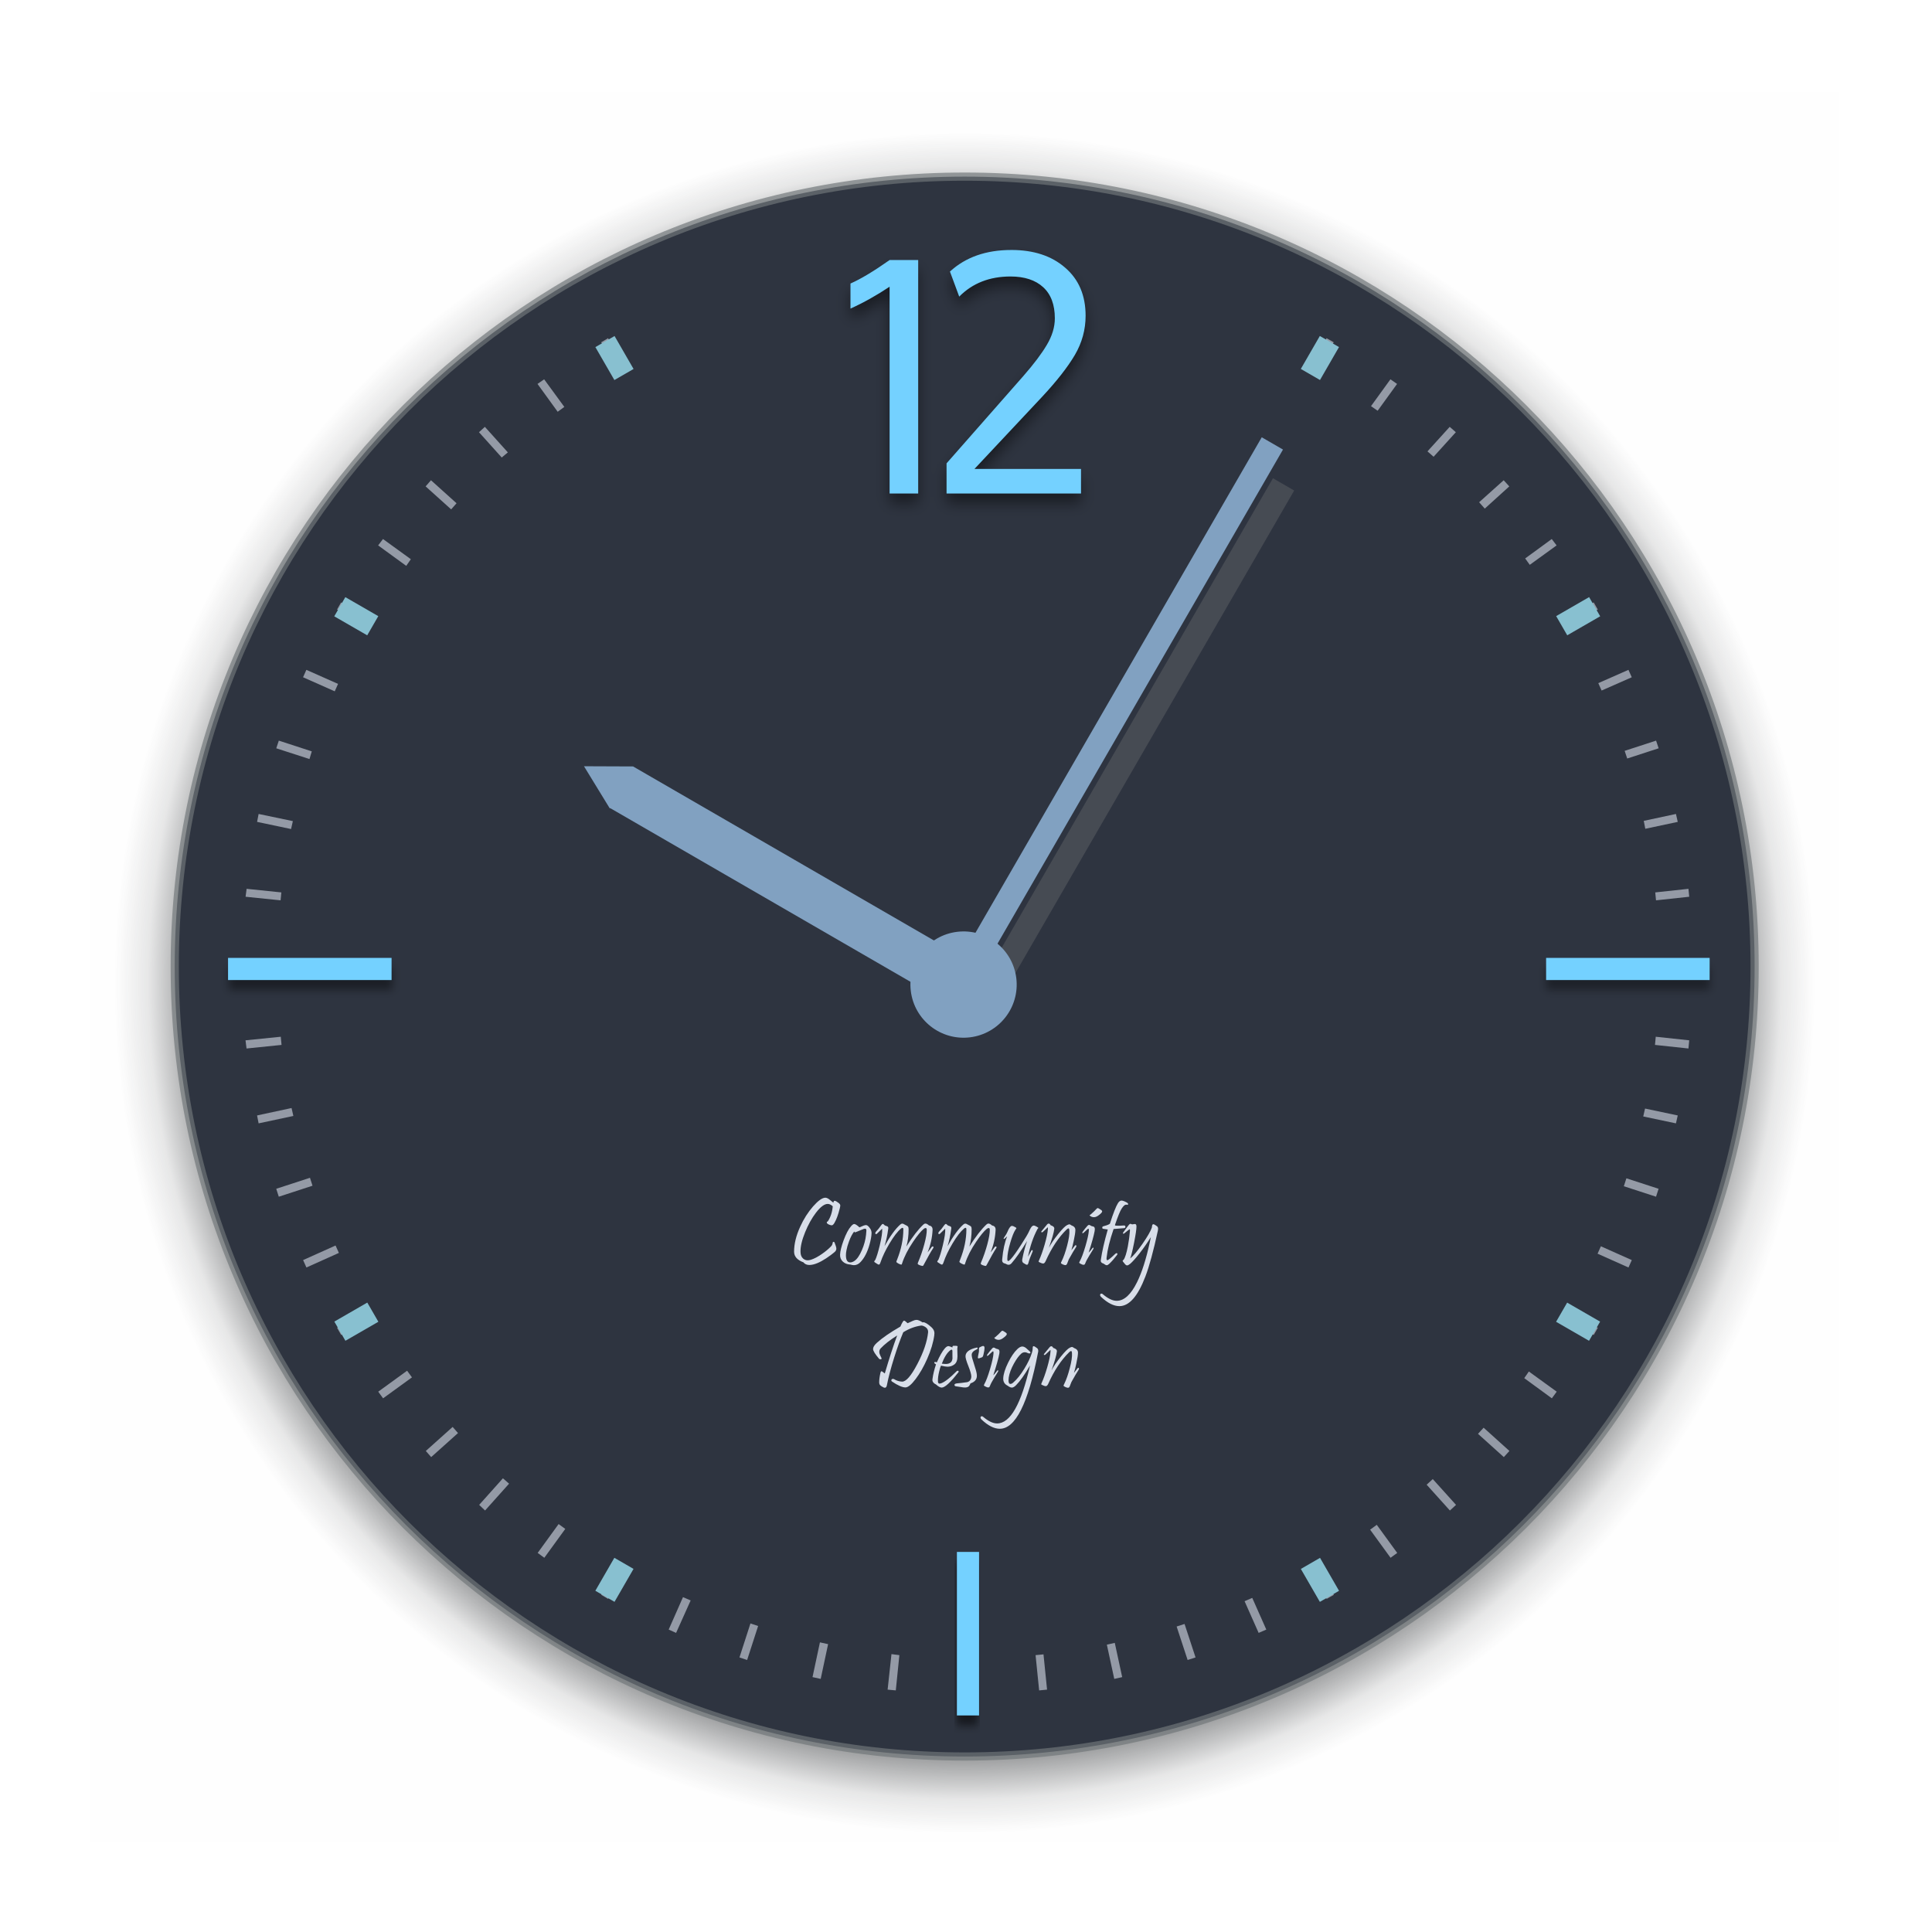
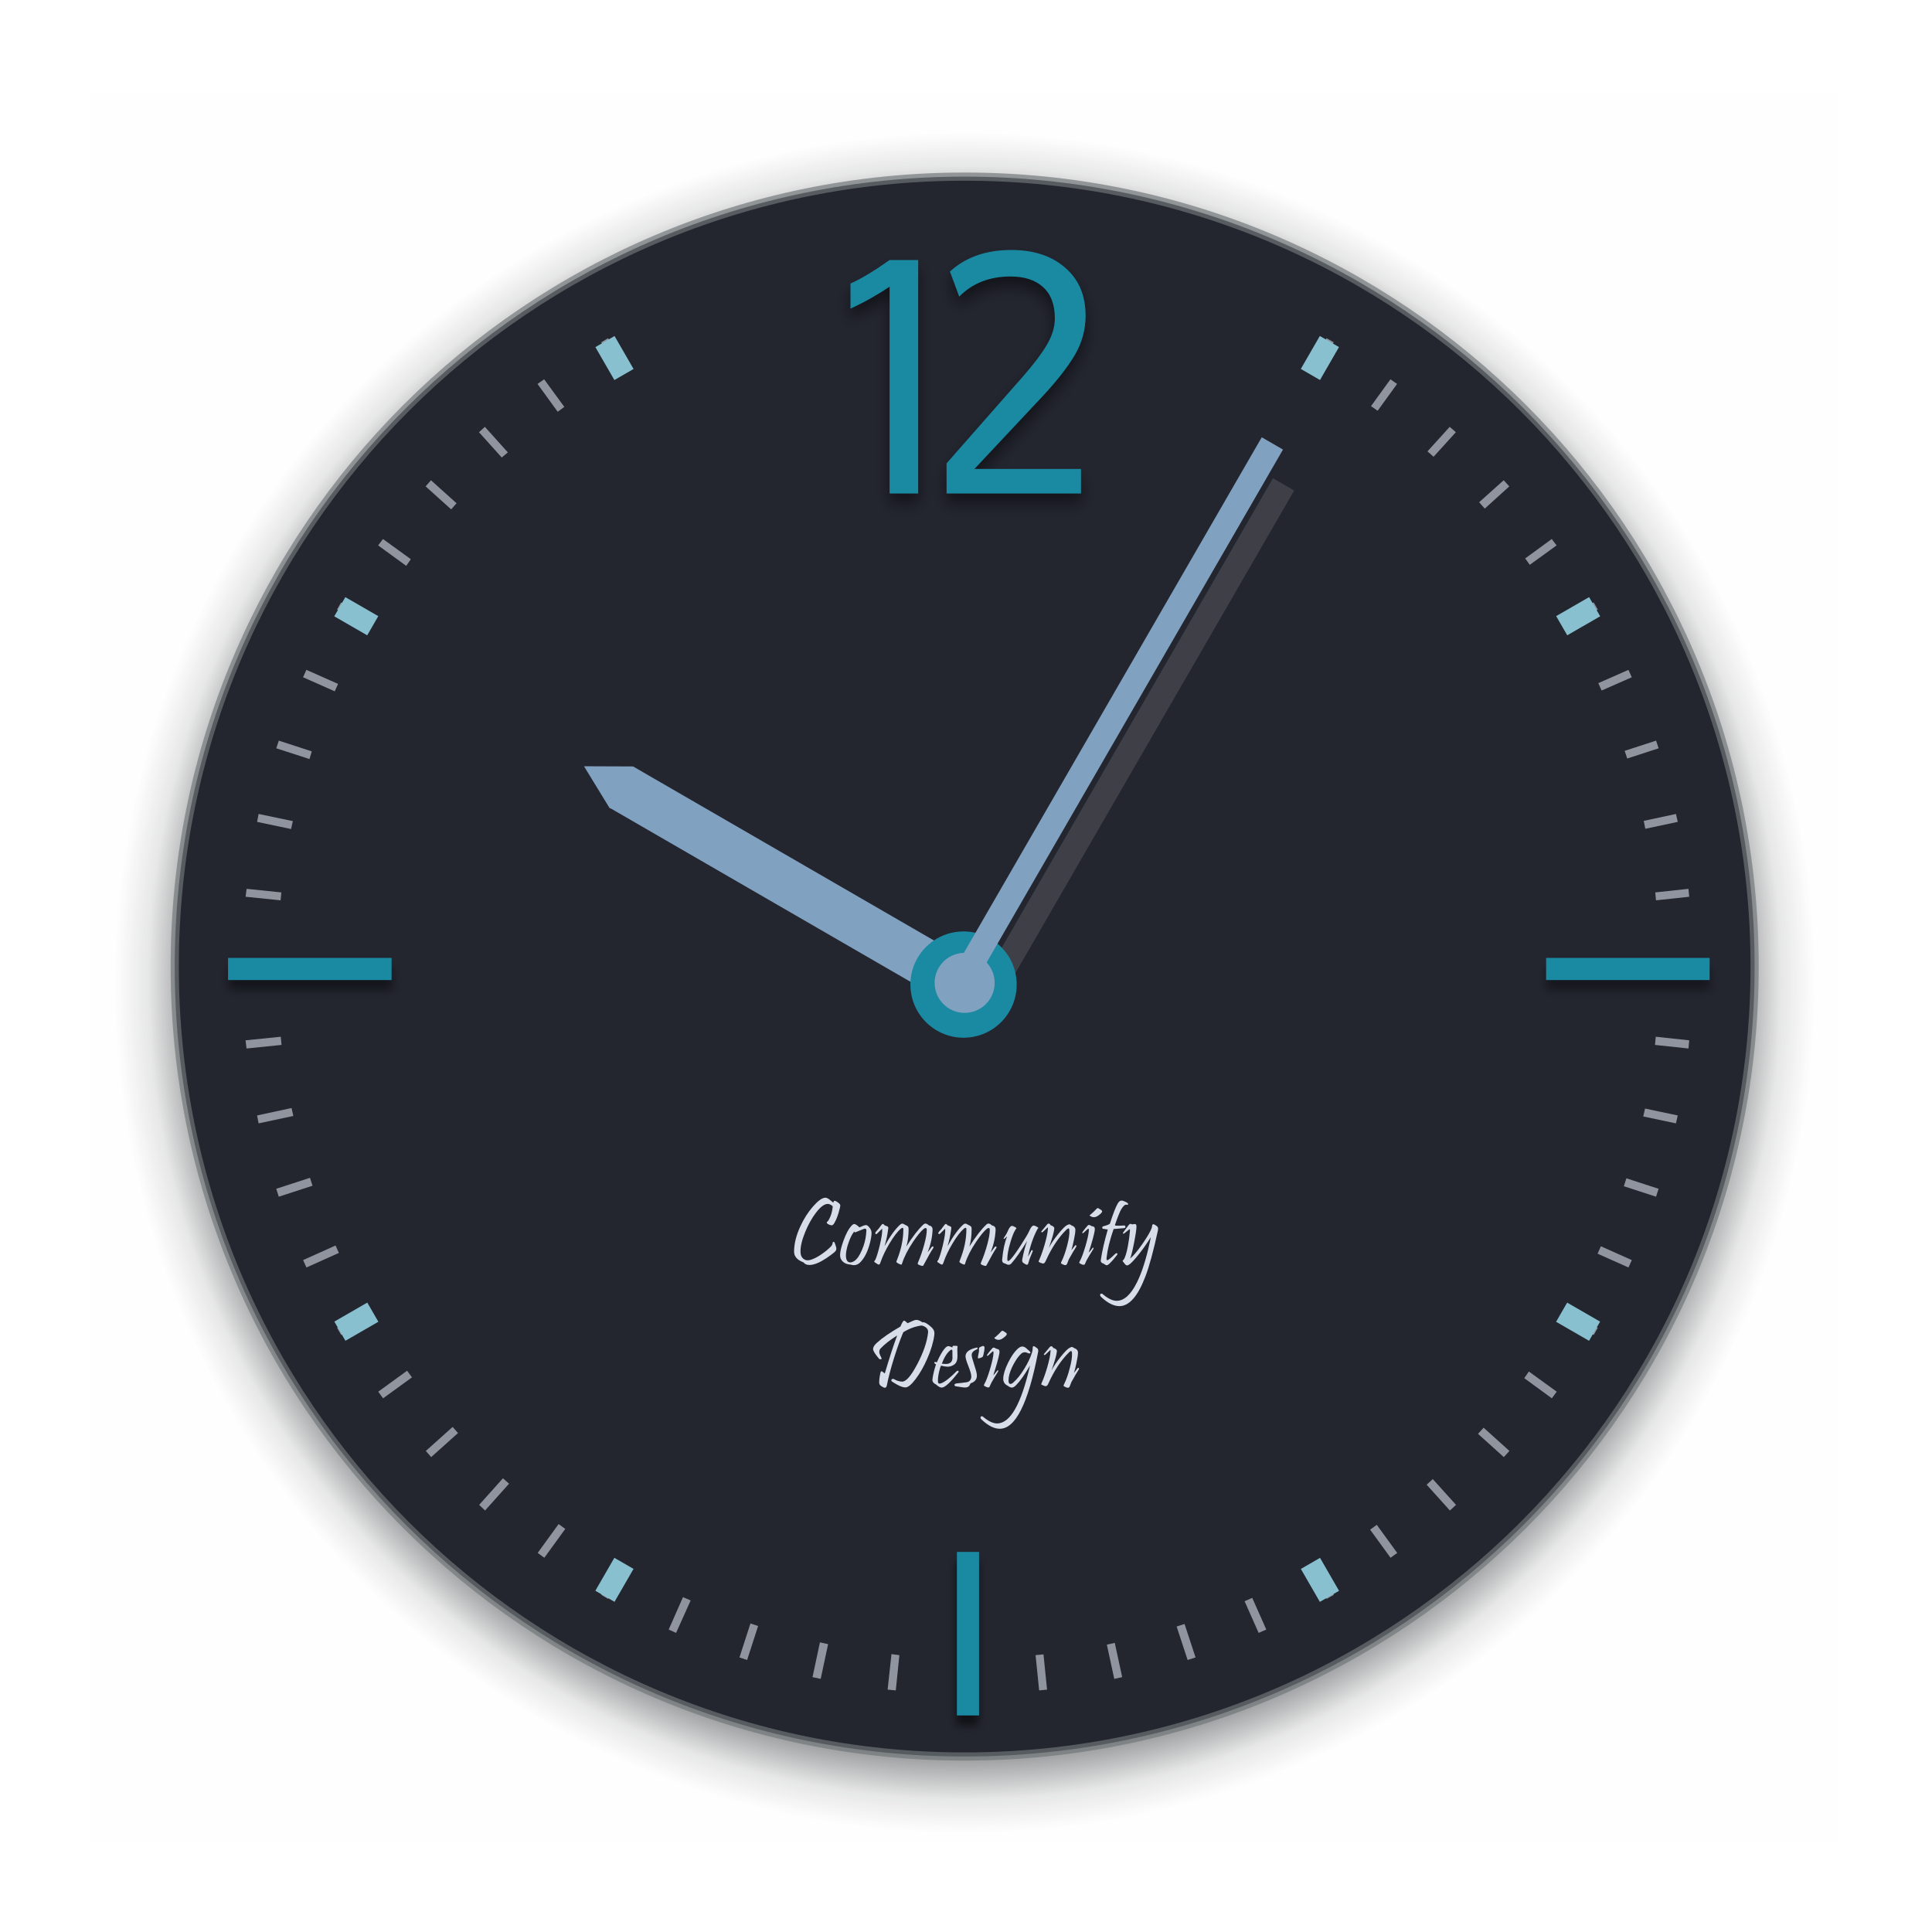
<svg xmlns="http://www.w3.org/2000/svg" xmlns:xlink="http://www.w3.org/1999/xlink" viewBox="0 0 256 256" version="1.1" id="svg117">
  <defs id="defs21">
-     <filter height="1.905" y="-.453" width="1.123" x="-.061" id="2" color-interpolation-filters="sRGB">
+     <filter height="1.905" y="-0.453" width="1.123" x="-0.061" id="2" color-interpolation-filters="sRGB">
      <feGaussianBlur stdDeviation=".511" id="feGaussianBlur2" />
    </filter>
-     <filter height="1.118" y="-.059" width="1.206" x="-.103" id="1" color-interpolation-filters="sRGB">
+     <filter height="1.141" y="-0.071" width="1.146" x="-0.073" id="1" color-interpolation-filters="sRGB">
      <feGaussianBlur stdDeviation=".876" id="feGaussianBlur5" />
    </filter>
-     <filter height="1.123" y="-.061" width="1.905" x="-.453" id="3" color-interpolation-filters="sRGB">
+     <filter height="1.905" y="-0.453" width="1.123" x="-0.061" id="3" color-interpolation-filters="sRGB">
      <feGaussianBlur stdDeviation=".511" id="feGaussianBlur8" />
    </filter>
    <linearGradient id="0">
      <stop stop-color="#232629" id="stop11" />
      <stop offset=".9" stop-color="#232629" stop-opacity=".523" id="stop13" />
      <stop offset=".96" stop-color="#232629" stop-opacity=".107" id="stop15" />
      <stop offset="1" stop-color="#232629" stop-opacity="0" id="stop17" />
    </linearGradient>
    <radialGradient r="104" cy="855.36" cx="1007" gradientUnits="userSpaceOnUse" id="4" xlink:href="#0" />
  </defs>
  <g transform="matrix(1.08344,0,0,1.08344,-963.2,-796.49)" id="g115">
    <path opacity="0.005" d="m 900,746.36 h 214 v 214 H 900 Z" id="path23" />
    <circle cx="1007" cy="855.36" r="104" fill="url(#4)" id="circle25" />
-     <circle r="96.61" cy="853.36" cx="1007" id="circle27" style="fill:#2e3440;fill-opacity:1" />
+     <circle r="96.61" cy="853.36" cx="1007" id="circle27" style="fill:#23252f;fill-opacity:1" />
    <path d="m 963.39,776.51 -0.844,0.5 2.094,3.594 c 0.278,-0.163 0.564,-0.308 0.844,-0.469 z m 87.87,0 -2.031,3.531 c 0.293,0.167 0.585,0.33 0.875,0.5 l 2.031,-3.531 z m -95.69,5.03 -0.813,0.563 2.469,3.406 c 0.269,-0.199 0.541,-0.398 0.813,-0.594 z m 103.5,0 -2.375,3.281 c 0.267,0.192 0.548,0.368 0.813,0.563 l 2.375,-3.281 z m -110.75,5.813 -0.719,0.656 2.781,3.094 c 0.24,-0.219 0.508,-0.408 0.75,-0.625 z m 118,0 -2.719,3 c 0.248,0.221 0.505,0.432 0.75,0.656 l 2.719,-3 z m -124.59,6.531 -0.656,0.75 3.125,2.813 c 0.219,-0.247 0.434,-0.505 0.656,-0.75 z m 131.19,0 -3,2.688 c 0.233,0.255 0.458,0.523 0.687,0.781 l 3,-2.719 z m -137.06,7.188 -0.594,0.781 3.438,2.5 c 0.192,-0.268 0.367,-0.547 0.563,-0.813 z m 142.94,0 -3.25,2.375 c 0.19,0.259 0.375,0.52 0.562,0.781 l 3.281,-2.375 z m -148.06,7.75 -0.5,0.875 3.688,2.125 c 0.166,-0.292 0.331,-0.585 0.5,-0.875 z m 153.19,0 -3.5,2.031 c 0.17,0.29 0.333,0.582 0.5,0.875 l 3.5,-2.031 z m -157.44,8.25 -0.406,0.906 3.875,1.719 c 0.133,-0.305 0.269,-0.603 0.406,-0.906 z m 161.69,0 -3.688,1.625 c 0.136,0.301 0.274,0.603 0.406,0.906 l 3.688,-1.625 z m -165.06,8.656 -0.312,0.938 4.062,1.313 c 0.098,-0.308 0.18,-0.631 0.281,-0.938 z m 168.44,0 -3.844,1.25 c 0.102,0.31 0.214,0.626 0.313,0.938 l 3.844,-1.25 z m -170.91,8.969 -0.188,0.969 4.156,0.875 c 0.066,-0.324 0.149,-0.646 0.219,-0.969 z m 173.34,0 -3.937,0.844 c 0.069,0.321 0.122,0.647 0.187,0.969 l 3.969,-0.844 z m -174.81,9.156 -0.125,0.969 4.281,0.438 c 0.031,-0.322 0.059,-0.648 0.094,-0.969 l -4.25,-0.438 m 176.34,0 -4.063,0.438 c 0.035,0.321 0.063,0.647 0.094,0.969 l 4.062,-0.438 -0.094,-0.969 m -172.16,18.09 -4.312,0.438 0.125,1 4.281,-0.438 c -0.037,-0.333 -0.061,-0.666 -0.094,-1 m 168.16,0 c -0.033,0.334 -0.057,0.667 -0.094,1 l 4.094,0.438 0.094,-1 z m -166.84,8.719 -4.219,0.906 0.188,0.969 4.25,-0.906 c -0.071,-0.322 -0.152,-0.645 -0.219,-0.969 m 165.53,0.063 c -0.067,0.324 -0.148,0.646 -0.219,0.969 l 4,0.844 0.219,-0.969 z m -163.28,8.469 -4.125,1.344 0.312,0.969 4.125,-1.344 c -0.107,-0.323 -0.209,-0.644 -0.312,-0.969 m 161,0.063 c -0.104,0.325 -0.205,0.646 -0.313,0.969 l 3.938,1.281 0.312,-0.969 z m -157.87,8.219 -3.969,1.781 0.406,0.906 3.969,-1.781 c -0.138,-0.303 -0.272,-0.601 -0.406,-0.906 m 154.75,0.094 c -0.134,0.303 -0.269,0.605 -0.406,0.906 l 3.781,1.688 0.406,-0.906 z m -150.75,7.781 -3.813,2.188 0.5,0.875 3.813,-2.188 c -0.17,-0.289 -0.333,-0.584 -0.5,-0.875 m 146.75,0.094 c -0.168,0.292 -0.329,0.585 -0.5,0.875 l 3.625,2.094 0.5,-0.875 z m -142,7.344 -3.531,2.563 0.594,0.813 3.531,-2.563 c -0.199,-0.27 -0.397,-0.54 -0.594,-0.813 m 137.19,0.094 c -0.193,0.268 -0.366,0.547 -0.562,0.813 l 3.375,2.469 0.594,-0.813 z m -131.62,6.781 -3.281,2.938 0.656,0.75 3.281,-2.938 c -0.224,-0.246 -0.435,-0.502 -0.656,-0.75 m 126.09,0.094 c -0.226,0.253 -0.458,0.499 -0.688,0.75 l 3.156,2.844 0.687,-0.75 z m -119.94,6.188 -2.906,3.25 0.719,0.688 2.938,-3.281 c -0.248,-0.221 -0.504,-0.432 -0.75,-0.656 m 113.72,0.094 c -0.251,0.228 -0.496,0.462 -0.75,0.688 l 2.844,3.156 0.75,-0.688 z m -106.91,5.5 -2.563,3.531 0.813,0.594 2.563,-3.531 c -0.272,-0.195 -0.543,-0.395 -0.813,-0.594 m 100.06,0.094 c -0.27,0.198 -0.54,0.399 -0.813,0.594 l 2.5,3.438 0.813,-0.594 z m -92.66,4.781 -2.187,3.781 0.844,0.5 2.188,-3.813 c -0.28,-0.16 -0.566,-0.306 -0.844,-0.469 m 85.25,0.063 c -0.283,0.165 -0.559,0.338 -0.844,0.5 l 2.125,3.719 0.875,-0.5 z m -77.44,4 -1.75,3.969 0.906,0.406 1.781,-3.969 c -0.313,-0.138 -0.626,-0.265 -0.937,-0.406 m 69.62,0.094 c -0.308,0.139 -0.628,0.271 -0.938,0.406 l 1.719,3.875 0.938,-0.406 z m -61.37,3.125 -1.344,4.156 0.938,0.313 1.344,-4.156 c -0.314,-0.1 -0.625,-0.209 -0.937,-0.313 m 53.09,0.063 c -0.322,0.106 -0.645,0.21 -0.969,0.313 l 1.344,4.094 0.969,-0.313 z m -44.594,2.25 -0.906,4.25 1,0.219 0.906,-4.25 c -0.334,-0.069 -0.668,-0.146 -1,-0.219 m 36.06,0.063 c -0.326,0.071 -0.641,0.152 -0.969,0.219 l 0.906,4.188 0.969,-0.219 z m -27.312,1.375 -0.469,4.344 1,0.094 0.438,-4.313 c -0.325,-0.032 -0.645,-0.089 -0.969,-0.125 m 18.594,0.031 c -0.323,0.035 -0.645,0.062 -0.969,0.094 l 0.437,4.313 0.969,-0.094 z" opacity="0.6" color="#000000" id="path29" style="fill:#d8dee9;fill-opacity:1" />
    <path d="m 1012.69,766.92 c 2.747,0 4.948,0.723 6.601,2.168 1.667,1.432 2.5,3.392 2.5,5.879 0,1.693 -0.436,3.288 -1.309,4.785 -0.872,1.484 -2.213,3.197 -4.02,5.137 l -8.262,8.809 h 13.03 v 3.01 h -16.445 v -3.691 l 9.394,-10.684 c 1.276,-1.458 2.233,-2.728 2.871,-3.809 0.651,-1.094 0.977,-2.174 0.977,-3.242 0,-1.667 -0.475,-2.936 -1.426,-3.809 -0.951,-0.872 -2.285,-1.309 -4,-1.309 -2.552,0 -4.642,0.82 -6.269,2.461 l -1.133,-3.066 c 1.914,-1.758 4.414,-2.637 7.5,-2.637 m -14.88,1.23 h 3.496 v 28.555 h -3.496 v -25.293 c -1.601,1.068 -3.197,1.96 -4.785,2.676 v -3.066 c 1.25,-0.547 2.845,-1.504 4.785,-2.871" filter="url(#1)" fill-opacity="0.443" id="path31" />
-     <path d="m 1012.69,765.72 c 2.747,0 4.948,0.723 6.601,2.168 1.667,1.432 2.5,3.392 2.5,5.879 0,1.693 -0.436,3.288 -1.309,4.785 -0.872,1.484 -2.213,3.197 -4.02,5.137 l -8.262,8.809 h 13.03 v 3.01 h -16.445 v -3.691 l 9.394,-10.684 c 1.276,-1.458 2.233,-2.728 2.871,-3.809 0.651,-1.094 0.977,-2.174 0.977,-3.242 0,-1.667 -0.475,-2.936 -1.426,-3.809 -0.951,-0.872 -2.285,-1.309 -4,-1.309 -2.552,0 -4.642,0.82 -6.269,2.461 l -1.133,-3.066 c 1.914,-1.758 4.414,-2.637 7.5,-2.637 m -14.88,1.23 h 3.496 v 28.555 h -3.496 v -25.293 c -1.601,1.068 -3.197,1.96 -4.785,2.676 v -3.066 c 1.25,-0.547 2.845,-1.504 4.785,-2.871" id="path33" style="fill:#74d1ff;fill-opacity:1" />
+     <path d="m 1012.69,765.72 c 2.747,0 4.948,0.723 6.601,2.168 1.667,1.432 2.5,3.392 2.5,5.879 0,1.693 -0.436,3.288 -1.309,4.785 -0.872,1.484 -2.213,3.197 -4.02,5.137 l -8.262,8.809 h 13.03 v 3.01 h -16.445 v -3.691 l 9.394,-10.684 c 1.276,-1.458 2.233,-2.728 2.871,-3.809 0.651,-1.094 0.977,-2.174 0.977,-3.242 0,-1.667 -0.475,-2.936 -1.426,-3.809 -0.951,-0.872 -2.285,-1.309 -4,-1.309 -2.552,0 -4.642,0.82 -6.269,2.461 l -1.133,-3.066 c 1.914,-1.758 4.414,-2.637 7.5,-2.637 m -14.88,1.23 h 3.496 v 28.555 h -3.496 v -25.293 c -1.601,1.068 -3.197,1.96 -4.785,2.676 v -3.066 c 1.25,-0.547 2.845,-1.504 4.785,-2.871" id="path33" style="fill:#1a89a2;fill-opacity:1" />
    <path filter="url(#2)" fill-opacity="0.413" d="m 917.02,853.51 h 20 v 2.709 h -20 z" id="path35" />
-     <path d="m 916.91,852.3 h 20 v 2.709 h -20 z" id="path37" style="fill:#74d1ff;fill-opacity:1" />
+     <path d="m 916.91,852.3 h 20 v 2.709 h -20 z" id="path37" style="fill:#1a89a2;fill-opacity:1" />
    <path filter="url(#2)" fill-opacity="0.361" d="m 1078.12,853.51 h 20 v 2.709 h -20 z" id="path39" />
-     <path d="m 1078.11,852.3 h 20 v 2.709 h -20 z" id="path41" style="fill:#74d1ff;fill-opacity:1" />
+     <path d="m 1078.11,852.3 h 20 v 2.709 h -20 z" id="path41" style="fill:#1a89a2;fill-opacity:1" />
    <path transform="rotate(90,-446.2,130.94)" filter="url(#3)" fill-opacity="0.524" d="m 349.03,-1323.93 h 20 v 2.71 h -20 z" id="path43" />
-     <path transform="rotate(90)" d="m 924.95,-1008.76 h 20 v 2.71 h -20 z" id="path45" style="fill:#74d1ff;fill-opacity:1" />
+     <path transform="rotate(90)" d="m 924.95,-1008.76 h 20 v 2.71 h -20 z" id="path45" style="fill:#1a89a2;fill-opacity:1" />
    <circle r="96.61" cy="853.36" cx="1007" stroke-opacity="0.677" fill="none" stroke="#70767a" id="circle47" />
    <g id="g57">
      <path d="m 1079.34,810.5 4.03,-2.325 1.354,2.346 -4.03,2.325 z m -149.43,86.28 4.03,-2.325 1.355,2.346 -4.03,2.325 z" id="path49" style="fill:#88c0d0;fill-opacity:1" />
      <path d="m 1048.11,780.27 2.325,-4.03 2.346,1.355 -2.325,4.03 z m -86.28,149.43 2.325,-4.03 2.346,1.355 -2.325,4.03 z" id="path51" style="fill:#88c0d0;fill-opacity:1" />
      <path d="m 933.93,812.85 -4.03,-2.325 1.355,-2.346 4.03,2.325 z m 149.43,86.28 -4.03,-2.325 1.354,-2.346 4.03,2.325 z" id="path53" style="fill:#88c0d0;fill-opacity:1" />
      <path d="m 964.16,781.63 -2.325,-4.03 2.346,-1.355 2.325,4.03 z m 86.28,149.43 -2.325,-4.03 2.346,-1.355 2.325,4.03 z" id="path55" style="fill:#88c0d0;fill-opacity:1" />
    </g>
    <g id="g89">
      <path d="m 991.72,882.95 c -0.188,0.762 -0.404,1.35 -0.65,1.764 -0.113,0.195 -0.225,0.293 -0.334,0.293 -0.043,0 -0.096,-0.01 -0.158,-0.029 -0.297,-0.09 -0.445,-0.197 -0.445,-0.322 0,-0.063 0.041,-0.104 0.123,-0.123 0.344,-0.516 0.547,-1.135 0.609,-1.857 -0.215,-0.191 -0.418,-0.287 -0.609,-0.287 -0.406,-0.004 -0.887,0.354 -1.441,1.072 -0.512,0.672 -0.955,1.469 -1.33,2.391 -0.391,0.961 -0.578,1.762 -0.563,2.402 0.004,0.371 0.115,0.648 0.334,0.832 0.16,0.133 0.342,0.199 0.545,0.199 0.117,0 0.252,-0.023 0.404,-0.07 0.375,-0.117 0.809,-0.344 1.301,-0.68 0.469,-0.32 0.859,-0.646 1.172,-0.979 0.098,-0.105 0.156,-0.24 0.176,-0.404 0.012,-0.086 0.051,-0.129 0.117,-0.129 0.055,0 0.096,0.035 0.123,0.105 0.141,0.352 0.211,0.596 0.211,0.732 0,0.129 -0.053,0.25 -0.158,0.363 -0.07,0.07 -0.236,0.205 -0.498,0.404 -0.828,0.621 -1.539,1.01 -2.133,1.16 -0.184,0.047 -0.352,0.07 -0.504,0.07 -0.32,0 -0.564,-0.107 -0.732,-0.322 -0.762,-0.285 -1.143,-0.721 -1.143,-1.307 0,-0.945 0.248,-1.961 0.744,-3.047 0.426,-0.941 0.951,-1.77 1.576,-2.484 0.602,-0.684 1.09,-1.039 1.465,-1.066 0.137,-0.012 0.295,0.045 0.475,0.17 0.023,0.016 0.205,0.162 0.545,0.439 0.019,-0.156 0.072,-0.234 0.158,-0.234 0.094,0 0.252,0.086 0.475,0.258 0.141,0.109 0.211,0.215 0.211,0.316 0,0.066 -0.021,0.189 -0.064,0.369" id="path59" style="fill:#d8dee9;fill-opacity:1" />
      <path d="m 995.61,885.99 c -0.01,0.348 -0.092,0.809 -0.252,1.383 -0.254,0.906 -0.613,1.609 -1.078,2.109 -0.246,0.266 -0.519,0.398 -0.82,0.398 -0.117,0 -0.268,-0.025 -0.451,-0.076 -0.367,-0.023 -0.666,-0.139 -0.896,-0.346 -0.25,-0.227 -0.367,-0.518 -0.351,-0.873 0.016,-0.414 0.158,-0.992 0.428,-1.734 0.297,-0.809 0.606,-1.391 0.926,-1.746 0.152,-0.172 0.277,-0.258 0.375,-0.258 0.133,0 0.348,0.137 0.644,0.41 0.082,-0.039 0.25,-0.111 0.504,-0.217 0.129,-0.043 0.227,-0.064 0.293,-0.064 0.152,0 0.322,0.143 0.51,0.428 0.121,0.176 0.178,0.371 0.17,0.586 m -0.674,0.17 c 0.027,-0.262 0.041,-0.428 0.041,-0.498 0,-0.164 -0.051,-0.246 -0.152,-0.246 -0.039,0 -0.09,0.008 -0.152,0.023 l -0.908,0.369 c -0.106,0.043 -0.166,0.064 -0.182,0.064 -0.031,0 -0.062,-0.037 -0.094,-0.111 -0.227,0.277 -0.438,0.678 -0.633,1.201 -0.152,0.41 -0.258,0.777 -0.316,1.102 -0.043,0.219 -0.065,0.418 -0.065,0.598 0,0.602 0.186,0.895 0.557,0.879 0.148,-0.004 0.308,-0.063 0.48,-0.176 0.328,-0.223 0.635,-0.668 0.92,-1.336 0.274,-0.629 0.441,-1.252 0.504,-1.869" id="path61" style="fill:#d8dee9;fill-opacity:1" />
      <path d="m 1003.13,887.83 c -0.254,0.379 -0.633,1.047 -1.137,2 -0.047,0.086 -0.076,0.131 -0.088,0.135 -0.035,0.019 -0.117,0.01 -0.246,-0.029 -0.27,-0.082 -0.404,-0.16 -0.404,-0.234 0,-0.043 0.018,-0.105 0.053,-0.188 0.293,-0.684 0.544,-1.413 0.753,-2.188 0.209,-0.775 0.31,-1.37 0.302,-1.784 0,-0.137 -0.049,-0.205 -0.146,-0.205 -0.066,0 -0.144,0.037 -0.234,0.111 -0.332,0.27 -0.762,0.793 -1.289,1.57 -0.633,0.938 -1.08,1.814 -1.342,2.631 -0.027,0.094 -0.051,0.146 -0.07,0.158 -0.023,0.012 -0.08,0.002 -0.17,-0.029 -0.133,-0.047 -0.26,-0.113 -0.381,-0.199 -0.059,-0.043 -0.088,-0.088 -0.088,-0.135 0,-0.008 0.029,-0.084 0.088,-0.229 0.512,-1.281 0.768,-2.521 0.768,-3.721 0,-0.121 -0.035,-0.182 -0.105,-0.182 -0.051,0 -0.115,0.033 -0.193,0.1 -0.418,0.352 -0.883,0.957 -1.394,1.816 -0.492,0.82 -0.859,1.59 -1.102,2.309 -0.062,0.184 -0.127,0.275 -0.193,0.275 -0.078,0 -0.238,-0.088 -0.481,-0.264 -0.062,-0.035 -0.094,-0.072 -0.094,-0.111 0,-0.043 0.043,-0.109 0.129,-0.199 0.16,-0.34 0.342,-0.926 0.545,-1.758 0.23,-0.949 0.33,-1.639 0.299,-2.068 -0.059,0.059 -0.158,0.155 -0.299,0.29 -0.141,0.135 -0.246,0.237 -0.316,0.308 -0.051,0.051 -0.096,0.076 -0.135,0.076 -0.059,0 -0.088,-0.039 -0.088,-0.117 0,-0.063 0.022,-0.117 0.065,-0.164 0.219,-0.227 0.436,-0.494 0.65,-0.803 0.078,-0.109 0.146,-0.164 0.205,-0.164 0.043,0 0.127,0.063 0.252,0.188 0.098,0.035 0.195,0.07 0.293,0.105 0.082,0.039 0.123,0.111 0.123,0.217 0,0.031 0,0.064 -0.012,0.1 -0.098,0.754 -0.248,1.457 -0.451,2.109 0.691,-1.242 1.334,-2.125 1.928,-2.648 0.082,-0.074 0.162,-0.111 0.24,-0.111 0.082,0 0.207,0.053 0.375,0.158 0.16,0.07 0.266,0.133 0.316,0.188 0.059,0.07 0.088,0.18 0.088,0.328 0,0.797 -0.092,1.506 -0.275,2.127 0.762,-1.207 1.455,-2.104 2.08,-2.689 0.082,-0.078 0.168,-0.117 0.258,-0.117 0.117,0 0.262,0.078 0.434,0.234 0.305,0.047 0.449,0.232 0.434,0.557 -0.047,0.941 -0.25,1.852 -0.609,2.73 0.195,-0.23 0.348,-0.43 0.457,-0.598 0.051,-0.082 0.109,-0.123 0.176,-0.123 0.059,0 0.088,0.031 0.088,0.094 0,0.039 -0.018,0.086 -0.053,0.141" id="path63" style="fill:#d8dee9;fill-opacity:1" />
      <path d="m 1010.84,887.83 c -0.254,0.379 -0.633,1.047 -1.137,2 -0.047,0.086 -0.076,0.131 -0.088,0.135 -0.035,0.019 -0.117,0.01 -0.246,-0.029 -0.269,-0.082 -0.404,-0.16 -0.404,-0.234 0,-0.043 0.018,-0.105 0.053,-0.188 0.293,-0.684 0.544,-1.413 0.753,-2.188 0.209,-0.775 0.309,-1.37 0.302,-1.784 0,-0.137 -0.049,-0.205 -0.146,-0.205 -0.066,0 -0.144,0.037 -0.234,0.111 -0.332,0.27 -0.762,0.793 -1.289,1.57 -0.633,0.938 -1.08,1.814 -1.342,2.631 -0.027,0.094 -0.051,0.146 -0.07,0.158 -0.024,0.012 -0.08,0.002 -0.17,-0.029 -0.133,-0.047 -0.26,-0.113 -0.381,-0.199 -0.059,-0.043 -0.088,-0.088 -0.088,-0.135 0,-0.008 0.029,-0.084 0.088,-0.229 0.512,-1.281 0.768,-2.521 0.768,-3.721 0,-0.121 -0.035,-0.182 -0.106,-0.182 -0.051,0 -0.115,0.033 -0.193,0.1 -0.418,0.352 -0.883,0.957 -1.395,1.816 -0.492,0.82 -0.859,1.59 -1.101,2.309 -0.062,0.184 -0.127,0.275 -0.193,0.275 -0.078,0 -0.238,-0.088 -0.481,-0.264 -0.062,-0.035 -0.094,-0.072 -0.094,-0.111 0,-0.043 0.043,-0.109 0.129,-0.199 0.16,-0.34 0.342,-0.926 0.545,-1.758 0.231,-0.949 0.33,-1.639 0.299,-2.068 -0.059,0.059 -0.158,0.155 -0.299,0.29 -0.141,0.135 -0.246,0.237 -0.316,0.308 -0.051,0.051 -0.096,0.076 -0.135,0.076 -0.059,0 -0.088,-0.039 -0.088,-0.117 0,-0.063 0.021,-0.117 0.064,-0.164 0.219,-0.227 0.436,-0.494 0.65,-0.803 0.078,-0.109 0.146,-0.164 0.205,-0.164 0.043,0 0.127,0.063 0.252,0.188 0.098,0.035 0.195,0.07 0.293,0.105 0.082,0.039 0.123,0.111 0.123,0.217 0,0.031 0,0.064 -0.012,0.1 -0.098,0.754 -0.248,1.457 -0.451,2.109 0.692,-1.242 1.334,-2.125 1.928,-2.648 0.082,-0.074 0.162,-0.111 0.24,-0.111 0.082,0 0.207,0.053 0.375,0.158 0.16,0.07 0.266,0.133 0.316,0.188 0.059,0.07 0.088,0.18 0.088,0.328 0,0.797 -0.092,1.506 -0.275,2.127 0.762,-1.207 1.455,-2.104 2.08,-2.689 0.082,-0.078 0.168,-0.117 0.258,-0.117 0.117,0 0.262,0.078 0.434,0.234 0.305,0.047 0.449,0.232 0.434,0.557 -0.047,0.941 -0.25,1.852 -0.609,2.73 0.195,-0.23 0.348,-0.43 0.457,-0.598 0.051,-0.082 0.109,-0.123 0.176,-0.123 0.059,0 0.088,0.031 0.088,0.094 0,0.039 -0.018,0.086 -0.053,0.141" id="path65" style="fill:#d8dee9;fill-opacity:1" />
      <path d="m 1015.91,885.45 c -0.519,0.965 -0.908,2.098 -1.166,3.398 0.109,-0.191 0.242,-0.436 0.398,-0.732 0.02,-0.055 0.051,-0.082 0.094,-0.082 0.059,0 0.088,0.037 0.088,0.111 0,0.023 -0.01,0.049 -0.018,0.076 -0.25,0.57 -0.414,1.01 -0.492,1.318 -0.047,0.195 -0.109,0.293 -0.188,0.293 -0.078,0 -0.231,-0.076 -0.457,-0.229 -0.121,-0.086 -0.162,-0.238 -0.123,-0.457 0.164,-0.852 0.361,-1.592 0.592,-2.221 -0.754,1.227 -1.387,2.131 -1.898,2.713 -0.113,0.129 -0.236,0.193 -0.369,0.193 -0.109,0 -0.238,-0.045 -0.387,-0.135 -0.269,-0.047 -0.404,-0.188 -0.404,-0.422 0,-0.043 0,-0.09 0.012,-0.141 0.098,-1.117 0.301,-2.045 0.609,-2.783 -0.066,0.063 -0.166,0.154 -0.299,0.275 -0.051,0.043 -0.09,0.055 -0.117,0.035 -0.031,-0.023 -0.025,-0.068 0.018,-0.135 0.211,-0.309 0.336,-0.512 0.375,-0.609 0.121,-0.305 0.248,-0.541 0.381,-0.709 0.07,-0.086 0.144,-0.129 0.223,-0.129 0.106,0 0.26,0.063 0.463,0.188 0.055,0.035 0.082,0.07 0.082,0.105 0,0 -0.043,0.064 -0.129,0.193 -0.195,0.297 -0.402,0.82 -0.621,1.57 -0.238,0.813 -0.359,1.475 -0.363,1.986 0,0.168 0.035,0.252 0.106,0.252 0.062,0 0.164,-0.072 0.305,-0.217 0.301,-0.32 0.736,-0.926 1.307,-1.816 0.504,-0.785 0.809,-1.297 0.914,-1.535 0.176,-0.398 0.318,-0.633 0.428,-0.703 0.07,-0.047 0.133,-0.07 0.188,-0.07 0.055,0 0.16,0.041 0.316,0.123 0.156,0.082 0.234,0.143 0.234,0.182 0,0.012 -0.014,0.027 -0.041,0.047 -0.027,0.019 -0.047,0.041 -0.059,0.064" id="path67" style="fill:#d8dee9;fill-opacity:1" />
      <path d="m 1020.65,887.62 c -0.234,0.355 -0.539,0.871 -0.914,1.547 -0.07,0.176 -0.139,0.352 -0.205,0.527 -0.055,0.121 -0.127,0.182 -0.217,0.182 -0.07,0 -0.174,-0.029 -0.311,-0.088 -0.152,-0.063 -0.229,-0.125 -0.229,-0.188 0,-0.027 0.025,-0.088 0.076,-0.182 0.254,-0.516 0.48,-1.158 0.68,-1.928 0.215,-0.809 0.307,-1.426 0.275,-1.852 -0.01,-0.172 -0.047,-0.258 -0.117,-0.258 -0.051,0 -0.127,0.049 -0.229,0.146 -0.984,0.961 -1.836,2.246 -2.555,3.855 -0.09,0.199 -0.195,0.299 -0.316,0.299 -0.086,0 -0.229,-0.049 -0.428,-0.146 -0.078,-0.035 -0.119,-0.068 -0.123,-0.1 0,-0.016 0.021,-0.07 0.064,-0.164 0.227,-0.496 0.451,-1.125 0.674,-1.887 0.238,-0.824 0.373,-1.467 0.404,-1.928 0.01,-0.141 0,-0.211 -0.012,-0.211 0,0 -0.059,0.053 -0.164,0.158 -0.106,0.105 -0.252,0.242 -0.439,0.41 -0.035,0.035 -0.074,0.053 -0.117,0.053 -0.055,0 -0.082,-0.021 -0.082,-0.064 0,-0.031 0.02,-0.066 0.059,-0.105 0.168,-0.215 0.389,-0.482 0.662,-0.803 0.059,-0.066 0.119,-0.1 0.182,-0.1 0.094,0 0.176,0.068 0.246,0.205 0.316,0.094 0.465,0.238 0.445,0.434 -0.043,0.43 -0.264,1.205 -0.662,2.326 0.262,-0.504 0.643,-1.067 1.143,-1.69 0.5,-0.623 0.871,-0.991 1.113,-1.104 0.121,-0.055 0.207,-0.082 0.258,-0.082 0.051,0 0.133,0.043 0.246,0.129 0.324,0.113 0.484,0.301 0.481,0.563 0,0.273 -0.066,0.713 -0.199,1.318 -0.105,0.5 -0.203,0.889 -0.293,1.166 0.113,-0.145 0.258,-0.332 0.434,-0.563 0.031,-0.039 0.062,-0.059 0.094,-0.059 0.059,0 0.088,0.037 0.088,0.111 0,0.023 0,0.047 -0.012,0.07" id="path69" style="fill:#d8dee9;fill-opacity:1" />
      <path d="m 1023.72,883.15 c 0.062,0.047 0.094,0.1 0.094,0.158 0,0.113 -0.168,0.289 -0.504,0.527 -0.223,0.152 -0.438,0.207 -0.644,0.164 -0.117,-0.023 -0.219,-0.066 -0.305,-0.129 -0.027,-0.023 -0.048,-0.048 -0.062,-0.073 -0.014,-0.025 -0.017,-0.046 -0.01,-0.062 0.012,-0.016 0.035,-0.019 0.07,-0.012 0.359,-0.312 0.596,-0.537 0.709,-0.674 0.09,-0.102 0.154,-0.152 0.193,-0.152 0.07,0 0.223,0.084 0.457,0.252 z m -0.826,2.566 c -0.094,0.527 -0.338,1.404 -0.732,2.631 0.113,-0.102 0.269,-0.287 0.469,-0.557 0.027,-0.035 0.055,-0.053 0.082,-0.053 0.062,0 0.07,0.055 0.023,0.164 -0.02,0.043 -0.184,0.311 -0.492,0.803 -0.234,0.375 -0.406,0.707 -0.516,0.996 -0.035,0.09 -0.1,0.135 -0.193,0.135 -0.094,0 -0.221,-0.045 -0.381,-0.135 -0.102,-0.055 -0.152,-0.096 -0.152,-0.123 0,-0.023 0.021,-0.074 0.064,-0.152 0.211,-0.371 0.445,-0.992 0.703,-1.863 0.246,-0.844 0.385,-1.471 0.416,-1.881 0.012,-0.176 -0.01,-0.264 -0.053,-0.264 -0.035,0 -0.098,0.043 -0.188,0.129 l -0.363,0.34 c -0.129,0.117 -0.193,0.123 -0.193,0.018 0,-0.031 0.017,-0.07 0.053,-0.117 0.184,-0.258 0.379,-0.502 0.586,-0.732 0.062,-0.066 0.123,-0.1 0.182,-0.1 0.062,0 0.154,0.043 0.275,0.129 0.18,0.047 0.279,0.076 0.299,0.088 0.09,0.055 0.135,0.156 0.135,0.305 0,0.07 -0.01,0.15 -0.024,0.24 z" id="path71" style="fill:#d8dee9;fill-opacity:1" />
      <path d="m 1026.83,882.22 c 0.109,0.059 0.164,0.125 0.164,0.199 0,0.051 -0.037,0.076 -0.111,0.076 -0.016,0 -0.04,-0.003 -0.073,-0.009 -0.033,-0.006 -0.058,-0.009 -0.073,-0.009 -0.149,0 -0.328,0.162 -0.539,0.486 -0.188,0.289 -0.447,0.918 -0.779,1.887 -0.031,0.086 -0.043,0.137 -0.035,0.152 0.012,0.027 0.062,0.043 0.152,0.047 0.23,0.019 0.539,0.012 0.926,-0.023 0.133,-0.012 0.199,0.045 0.199,0.17 0,0.086 -0.051,0.139 -0.152,0.158 -0.082,0.012 -0.514,0.047 -1.295,0.105 -0.469,1.371 -0.754,2.531 -0.855,3.48 0,0.051 -0.01,0.096 -0.01,0.135 0,0.133 0.033,0.199 0.1,0.199 0.105,0 0.424,-0.256 0.955,-0.768 0.062,-0.063 0.123,-0.094 0.182,-0.094 0.051,0 0.082,0.021 0.094,0.064 0.012,0.047 -0.01,0.102 -0.053,0.164 -0.316,0.418 -0.627,0.773 -0.932,1.066 -0.129,0.121 -0.236,0.182 -0.322,0.182 -0.086,0 -0.219,-0.068 -0.399,-0.205 -0.223,-0.059 -0.334,-0.176 -0.334,-0.352 0,-0.027 0,-0.059 0.012,-0.094 0.145,-1.01 0.428,-2.248 0.85,-3.721 -0.207,-0.027 -0.395,-0.055 -0.563,-0.082 -0.074,-0.012 -0.111,-0.059 -0.111,-0.141 0,-0.09 0.039,-0.145 0.117,-0.164 0.078,-0.019 0.223,-0.063 0.434,-0.129 0.129,-0.043 0.254,-0.102 0.375,-0.176 0.418,-1.293 0.746,-2.131 0.984,-2.514 0.137,-0.219 0.283,-0.328 0.439,-0.328 0.149,0 0.365,0.078 0.65,0.234 z" id="path73" style="fill:#d8dee9;fill-opacity:1" />
      <path d="m 1030.63,885.65 c -0.543,2.504 -1.053,4.377 -1.529,5.619 -0.922,2.414 -1.98,3.621 -3.176,3.621 -0.699,0 -1.451,-0.381 -2.256,-1.143 -0.07,-0.066 -0.106,-0.137 -0.106,-0.211 0,-0.117 0.055,-0.176 0.164,-0.176 0.055,0 0.107,0.021 0.158,0.064 0.637,0.543 1.205,0.814 1.705,0.814 0.918,0 1.752,-0.766 2.502,-2.297 0.59,-1.199 1.103,-2.809 1.541,-4.828 0.027,-0.145 0.072,-0.365 0.135,-0.662 -0.41,0.668 -0.869,1.326 -1.377,1.975 -0.488,0.625 -0.873,1.055 -1.154,1.289 -0.156,0.129 -0.281,0.193 -0.375,0.193 -0.074,0 -0.15,-0.041 -0.228,-0.123 -0.082,-0.105 -0.166,-0.209 -0.252,-0.311 -0.039,-0.047 -0.059,-0.09 -0.059,-0.129 0,-0.004 0,-0.008 0,-0.012 0.01,-0.047 0.043,-0.08 0.105,-0.1 0.188,-0.254 0.363,-0.803 0.527,-1.646 0.125,-0.664 0.211,-1.295 0.258,-1.893 0.01,-0.141 -0.01,-0.211 -0.053,-0.211 -0.012,0 -0.104,0.07 -0.275,0.211 -0.274,0.23 -0.422,0.346 -0.445,0.346 -0.055,0 -0.082,-0.027 -0.082,-0.082 0,-0.027 0.012,-0.055 0.035,-0.082 0.066,-0.082 0.215,-0.287 0.445,-0.615 0.207,-0.293 0.346,-0.439 0.416,-0.439 0.055,0 0.129,0.024 0.223,0.07 0.199,-0.031 0.311,-0.047 0.334,-0.047 0.133,0 0.199,0.102 0.199,0.305 0,0.34 -0.098,1 -0.293,1.995 -0.195,0.99 -0.355,1.63 -0.48,1.919 0.391,-0.309 0.899,-0.914 1.524,-1.816 0.609,-0.879 0.988,-1.541 1.137,-1.986 0.01,-0.262 0.064,-0.393 0.17,-0.393 0.082,0 0.234,0.084 0.457,0.252 0.125,0.094 0.16,0.27 0.105,0.527" id="path75" style="fill:#d8dee9;fill-opacity:1" />
      <path d="m 1003.29,898.41 c -0.121,0.906 -0.414,1.885 -0.879,2.936 -0.422,0.957 -0.891,1.776 -1.406,2.458 -0.516,0.682 -0.93,1.024 -1.242,1.028 -0.387,0 -0.938,-0.24 -1.652,-0.721 -0.055,-0.039 -0.082,-0.084 -0.082,-0.135 0,-0.125 0.072,-0.188 0.217,-0.188 0.039,0 0.078,0.01 0.117,0.029 0.293,0.184 0.617,0.285 0.973,0.305 0.488,0.023 1.113,-0.693 1.875,-2.15 0.754,-1.437 1.191,-2.721 1.313,-3.85 0.039,-0.363 -0.156,-0.633 -0.586,-0.809 -0.105,-0.039 -0.193,-0.055 -0.264,-0.047 -0.754,0.105 -1.482,0.379 -2.186,0.82 -0.367,0.875 -0.738,1.91 -1.113,3.105 -0.41,1.305 -0.707,2.434 -0.891,3.387 -0.039,0.195 -0.121,0.293 -0.246,0.293 -0.047,0 -0.101,-0.014 -0.164,-0.041 -0.203,-0.105 -0.336,-0.191 -0.399,-0.258 -0.086,-0.09 -0.129,-0.213 -0.129,-0.369 0,-0.328 0.053,-0.721 0.158,-1.178 0.027,-0.113 0.068,-0.17 0.123,-0.17 0.051,0 0.186,0.09 0.404,0.27 0.531,-1.809 1.035,-3.357 1.512,-4.646 -0.871,0.547 -1.543,1.074 -2.02,1.582 -0.109,0.121 -0.164,0.262 -0.164,0.422 0,0.145 0.047,0.309 0.141,0.492 0.094,0.184 0.141,0.289 0.141,0.316 0,0.066 -0.045,0.1 -0.135,0.1 -0.078,0 -0.137,-0.021 -0.176,-0.064 -0.488,-0.574 -0.732,-0.971 -0.732,-1.189 0,-0.23 0.156,-0.486 0.469,-0.768 0.66,-0.598 1.617,-1.258 2.871,-1.98 0.207,-0.484 0.357,-0.727 0.451,-0.727 0.07,0 0.215,0.105 0.434,0.316 0.215,-0.098 0.43,-0.195 0.644,-0.293 0.18,-0.078 0.326,-0.117 0.439,-0.117 0.188,0 0.439,0.105 0.756,0.316 0.016,-0.016 0.041,-0.023 0.076,-0.023 0.219,0 0.553,0.203 1,0.609 0.242,0.223 0.363,0.463 0.363,0.721 0,0.063 -0.01,0.135 -0.018,0.217" id="path77" style="fill:#d8dee9;fill-opacity:1" />
      <path d="m 1006.19,903.03 c -0.949,1.215 -1.617,1.822 -2,1.822 -0.183,0 -0.416,-0.127 -0.697,-0.381 -0.293,-0.137 -0.439,-0.32 -0.439,-0.551 0,-0.043 0,-0.088 0.012,-0.135 0.07,-0.535 0.213,-1.127 0.428,-1.775 -0.145,-0.074 -0.217,-0.145 -0.217,-0.211 0,-0.055 0.041,-0.082 0.123,-0.082 0.062,0 0.127,0.018 0.193,0.053 0.348,-0.781 0.66,-1.336 0.938,-1.664 0.18,-0.219 0.342,-0.328 0.486,-0.328 0.066,0 0.231,0.057 0.492,0.17 -0.019,-0.117 0.014,-0.186 0.1,-0.205 0,0 0.096,0 0.275,0 0.168,0 0.252,0.029 0.252,0.088 0,0.012 -0.01,0.045 -0.018,0.1 -0.012,0.055 -0.018,0.105 -0.018,0.152 0,0.141 0,0.314 0.01,0.521 0,0.207 0.01,0.346 0.01,0.416 0,0.484 -0.133,0.822 -0.398,1.014 -0.242,0.176 -0.516,0.264 -0.82,0.264 -0.16,0 -0.426,-0.043 -0.797,-0.129 -0.066,0.121 -0.141,0.357 -0.223,0.709 -0.109,0.445 -0.16,0.84 -0.152,1.184 0,0.203 0.068,0.305 0.193,0.305 0.047,0 0.107,-0.012 0.182,-0.035 0.453,-0.16 1.084,-0.648 1.893,-1.465 0.051,-0.051 0.101,-0.076 0.152,-0.076 0.074,0 0.111,0.035 0.111,0.105 0,0.043 -0.019,0.088 -0.058,0.135 z m -0.686,-2.59 c 0,-0.152 -0.033,-0.229 -0.1,-0.229 -0.043,0 -0.106,0.031 -0.188,0.094 -0.383,0.309 -0.719,0.85 -1.01,1.623 0.078,0.012 0.215,0.023 0.41,0.035 0.316,0.012 0.553,-0.061 0.709,-0.217 0.117,-0.117 0.182,-0.311 0.193,-0.58 -0.012,0.199 -0.018,-0.043 -0.018,-0.727" id="path79" style="fill:#d8dee9;fill-opacity:1" />
      <path d="m 1009.43,900.01 c 0,0.176 -0.047,0.457 -0.141,0.844 -0.035,0.133 -0.074,0.219 -0.117,0.258 -0.02,0.019 -0.086,0.049 -0.199,0.088 -0.145,0.055 -0.234,0.082 -0.27,0.082 -0.059,0 -0.088,-0.039 -0.088,-0.117 0,-0.043 0.01,-0.1 0.024,-0.17 0.094,-0.387 0.13,-0.655 0.108,-0.806 -0.021,-0.15 0.022,-0.245 0.132,-0.284 0.191,-0.098 0.314,-0.146 0.369,-0.146 0.121,0 0.182,0.084 0.182,0.252 m -0.938,3.363 c 0.012,0.469 -0.248,0.789 -0.779,0.961 -0.066,0.164 -0.129,0.277 -0.188,0.34 -0.09,0.094 -0.223,0.148 -0.398,0.164 -0.113,0.008 -0.234,0.002 -0.363,-0.018 -0.231,-0.035 -0.514,-0.078 -0.85,-0.129 -0.094,-0.016 -0.15,-0.072 -0.17,-0.17 0.016,-0.105 0.125,-0.168 0.328,-0.188 0.277,-0.019 0.688,-0.068 1.23,-0.146 0.203,-0.047 0.348,-0.162 0.434,-0.346 0.051,-0.094 0.076,-0.209 0.076,-0.346 0,-0.246 -0.123,-0.68 -0.369,-1.301 -0.242,-0.605 -0.356,-1.01 -0.34,-1.213 0.031,-0.488 0.482,-0.828 1.354,-1.02 0.086,-0.019 0.129,0.012 0.129,0.094 0,0.047 -0.031,0.084 -0.094,0.111 -0.422,0.184 -0.633,0.41 -0.633,0.68 0,0.105 0.019,0.237 0.059,0.396 0.039,0.158 0.156,0.538 0.351,1.14 0.145,0.434 0.219,0.764 0.223,0.99" id="path81" style="fill:#d8dee9;fill-opacity:1" />
      <path d="m 1012.06,898.15 c 0.062,0.047 0.094,0.1 0.094,0.158 0,0.113 -0.168,0.289 -0.504,0.527 -0.223,0.152 -0.438,0.207 -0.644,0.164 -0.117,-0.023 -0.219,-0.066 -0.305,-0.129 -0.027,-0.023 -0.048,-0.048 -0.062,-0.073 -0.014,-0.025 -0.017,-0.046 -0.01,-0.062 0.012,-0.016 0.035,-0.019 0.07,-0.012 0.359,-0.312 0.596,-0.537 0.709,-0.674 0.09,-0.102 0.154,-0.152 0.193,-0.152 0.07,0 0.223,0.084 0.457,0.252 z m -0.826,2.566 c -0.094,0.527 -0.338,1.404 -0.732,2.631 0.113,-0.102 0.269,-0.287 0.469,-0.557 0.027,-0.035 0.055,-0.053 0.082,-0.053 0.062,0 0.07,0.055 0.024,0.164 -0.02,0.043 -0.184,0.311 -0.492,0.803 -0.234,0.375 -0.406,0.707 -0.516,0.996 -0.035,0.09 -0.1,0.135 -0.193,0.135 -0.094,0 -0.221,-0.045 -0.381,-0.135 -0.101,-0.055 -0.152,-0.096 -0.152,-0.123 0,-0.023 0.021,-0.074 0.064,-0.152 0.211,-0.371 0.445,-0.992 0.703,-1.863 0.246,-0.844 0.385,-1.471 0.416,-1.881 0.012,-0.176 -0.01,-0.264 -0.053,-0.264 -0.035,0 -0.098,0.043 -0.188,0.129 l -0.363,0.34 c -0.129,0.117 -0.193,0.123 -0.193,0.018 0,-0.031 0.018,-0.07 0.053,-0.117 0.184,-0.258 0.379,-0.502 0.586,-0.732 0.062,-0.066 0.123,-0.1 0.182,-0.1 0.062,0 0.154,0.043 0.275,0.129 0.18,0.047 0.279,0.076 0.299,0.088 0.09,0.055 0.135,0.156 0.135,0.305 0,0.07 -0.01,0.15 -0.023,0.24" id="path83" style="fill:#d8dee9;fill-opacity:1" />
      <path d="m 1015.97,900.56 c -1.199,6.223 -2.758,9.332 -4.676,9.328 -0.691,0 -1.439,-0.381 -2.244,-1.143 -0.074,-0.07 -0.111,-0.143 -0.111,-0.217 0,-0.113 0.053,-0.17 0.158,-0.17 0.055,0 0.107,0.021 0.158,0.064 0.637,0.543 1.207,0.814 1.711,0.814 1.609,0 2.951,-2.363 4.03,-7.09 -0.652,1.121 -1.221,1.924 -1.705,2.408 -0.195,0.199 -0.369,0.299 -0.521,0.299 -0.141,0 -0.314,-0.078 -0.521,-0.234 -0.371,-0.184 -0.549,-0.484 -0.533,-0.902 0.024,-0.512 0.221,-1.146 0.592,-1.904 0.363,-0.738 0.742,-1.295 1.137,-1.67 0.223,-0.211 0.424,-0.316 0.604,-0.316 0.133,0 0.279,0.059 0.439,0.176 0.024,0.019 0.18,0.158 0.469,0.416 0.059,0.051 0.088,0.102 0.088,0.152 0,0.07 -0.047,0.105 -0.141,0.105 -0.059,0 -0.125,-0.018 -0.199,-0.053 -0.117,-0.063 -0.232,-0.094 -0.346,-0.094 -0.164,0 -0.313,0.059 -0.445,0.176 -0.285,0.25 -0.584,0.656 -0.896,1.219 -0.34,0.617 -0.549,1.18 -0.627,1.688 -0.02,0.137 -0.029,0.256 -0.029,0.357 0,0.289 0.078,0.434 0.234,0.434 0.106,0 0.217,-0.053 0.334,-0.158 0.465,-0.398 0.926,-0.975 1.383,-1.729 0.426,-0.695 0.729,-1.334 0.908,-1.916 0.067,-0.207 0.1,-0.404 0.1,-0.592 0,-0.148 0.035,-0.223 0.105,-0.223 0.074,0 0.219,0.082 0.434,0.246 0.129,0.098 0.168,0.273 0.117,0.527" id="path85" style="fill:#d8dee9;fill-opacity:1" />
      <path d="m 1020.97,902.62 c -0.234,0.355 -0.539,0.871 -0.914,1.547 -0.07,0.176 -0.139,0.352 -0.205,0.527 -0.055,0.121 -0.127,0.182 -0.217,0.182 -0.07,0 -0.174,-0.029 -0.311,-0.088 -0.152,-0.063 -0.229,-0.125 -0.229,-0.188 0,-0.027 0.025,-0.088 0.076,-0.182 0.254,-0.516 0.48,-1.158 0.68,-1.928 0.215,-0.809 0.307,-1.426 0.275,-1.852 -0.01,-0.172 -0.047,-0.258 -0.117,-0.258 -0.051,0 -0.127,0.049 -0.229,0.146 -0.984,0.961 -1.836,2.246 -2.555,3.855 -0.09,0.199 -0.195,0.299 -0.317,0.299 -0.086,0 -0.229,-0.049 -0.428,-0.146 -0.078,-0.035 -0.119,-0.068 -0.123,-0.1 0,-0.016 0.022,-0.07 0.064,-0.164 0.227,-0.496 0.451,-1.125 0.674,-1.887 0.238,-0.824 0.373,-1.467 0.404,-1.928 0.01,-0.141 0,-0.211 -0.012,-0.211 0,0 -0.059,0.053 -0.164,0.158 -0.106,0.105 -0.252,0.242 -0.439,0.41 -0.035,0.035 -0.074,0.053 -0.117,0.053 -0.055,0 -0.082,-0.021 -0.082,-0.064 0,-0.031 0.019,-0.066 0.059,-0.105 0.168,-0.215 0.389,-0.482 0.662,-0.803 0.059,-0.066 0.119,-0.1 0.182,-0.1 0.094,0 0.176,0.068 0.246,0.205 0.316,0.094 0.465,0.238 0.445,0.434 -0.043,0.43 -0.264,1.205 -0.662,2.326 0.262,-0.504 0.643,-1.067 1.143,-1.69 0.5,-0.623 0.871,-0.991 1.113,-1.104 0.121,-0.055 0.207,-0.082 0.258,-0.082 0.051,0 0.133,0.043 0.246,0.129 0.324,0.113 0.484,0.301 0.481,0.563 0,0.273 -0.066,0.713 -0.199,1.318 -0.105,0.5 -0.203,0.889 -0.293,1.166 0.113,-0.145 0.258,-0.332 0.434,-0.563 0.031,-0.039 0.062,-0.059 0.094,-0.059 0.059,0 0.088,0.037 0.088,0.111 0,0.023 0,0.047 -0.012,0.07" id="path87" style="fill:#d8dee9;fill-opacity:1" />
    </g>
    <path opacity="0.01" fill-opacity="0.604" d="m 938,844.36 h 18 v 64 h -18 z" id="path91" />
    <path d="m 1047.3,795.14 -37.89,65.58 -2.598,-1.501 37.89,-65.58 z" opacity="0.3" id="path93" style="fill:#808080;fill-opacity:1" />
    <g transform="matrix(-0.5,0.86603,-0.86603,-0.5,2251.45,411.25)" id="g99">
      <path d="m 1004.18,904.03 2.98,5.209 2.894,-5.322 h -0.062 l 0.034,-43.13 -5.812,0.082 -0.035,43.13 z" id="path95" style="fill:#81a1c1;fill-opacity:1" />
-       <circle transform="matrix(-0.60001,-0.79999,0.79999,-0.60001,0,0)" cx="-1288.8" cy="292.23" r="6.499" id="circle97" style="fill:#81a1c1;fill-opacity:1" />
+       <circle transform="matrix(-0.60001,-0.79999,0.79999,-0.60001,0,0)" cx="-1288.8" cy="292.23" r="6.499" id="circle97" style="fill:#1a89a2;fill-opacity:1" />
    </g>
    <path opacity="0.01" fill-opacity="0.604" d="m 969,847.36 h 12 v 85 h -12 z" id="path101" />
    <g id="g107">
      <path d="m 1045.93,790.13 -37.89,65.58 -2.598,-1.501 37.89,-65.58 z" id="path103" style="fill:#81a1c1;fill-opacity:1" />
      <circle r="3.671" cy="-1300.66" cx="232.3" transform="matrix(-0.5033,0.86411,-0.86411,-0.5033,0,0)" id="circle105" style="fill:#81a1c1;fill-opacity:1" />
    </g>
    <g fill-opacity="0.004" id="g113">
      <circle r="6.499" cy="256.78" cx="-1259.36" transform="matrix(-0.60001,-0.79999,0.79999,-0.60001,0,0)" id="circle109" />
      <circle r="4.062" cy="-1280.66" cx="241.58" transform="matrix(-0.5033,0.86411,-0.86411,-0.5033,0,0)" id="circle111" />
    </g>
  </g>
</svg>
